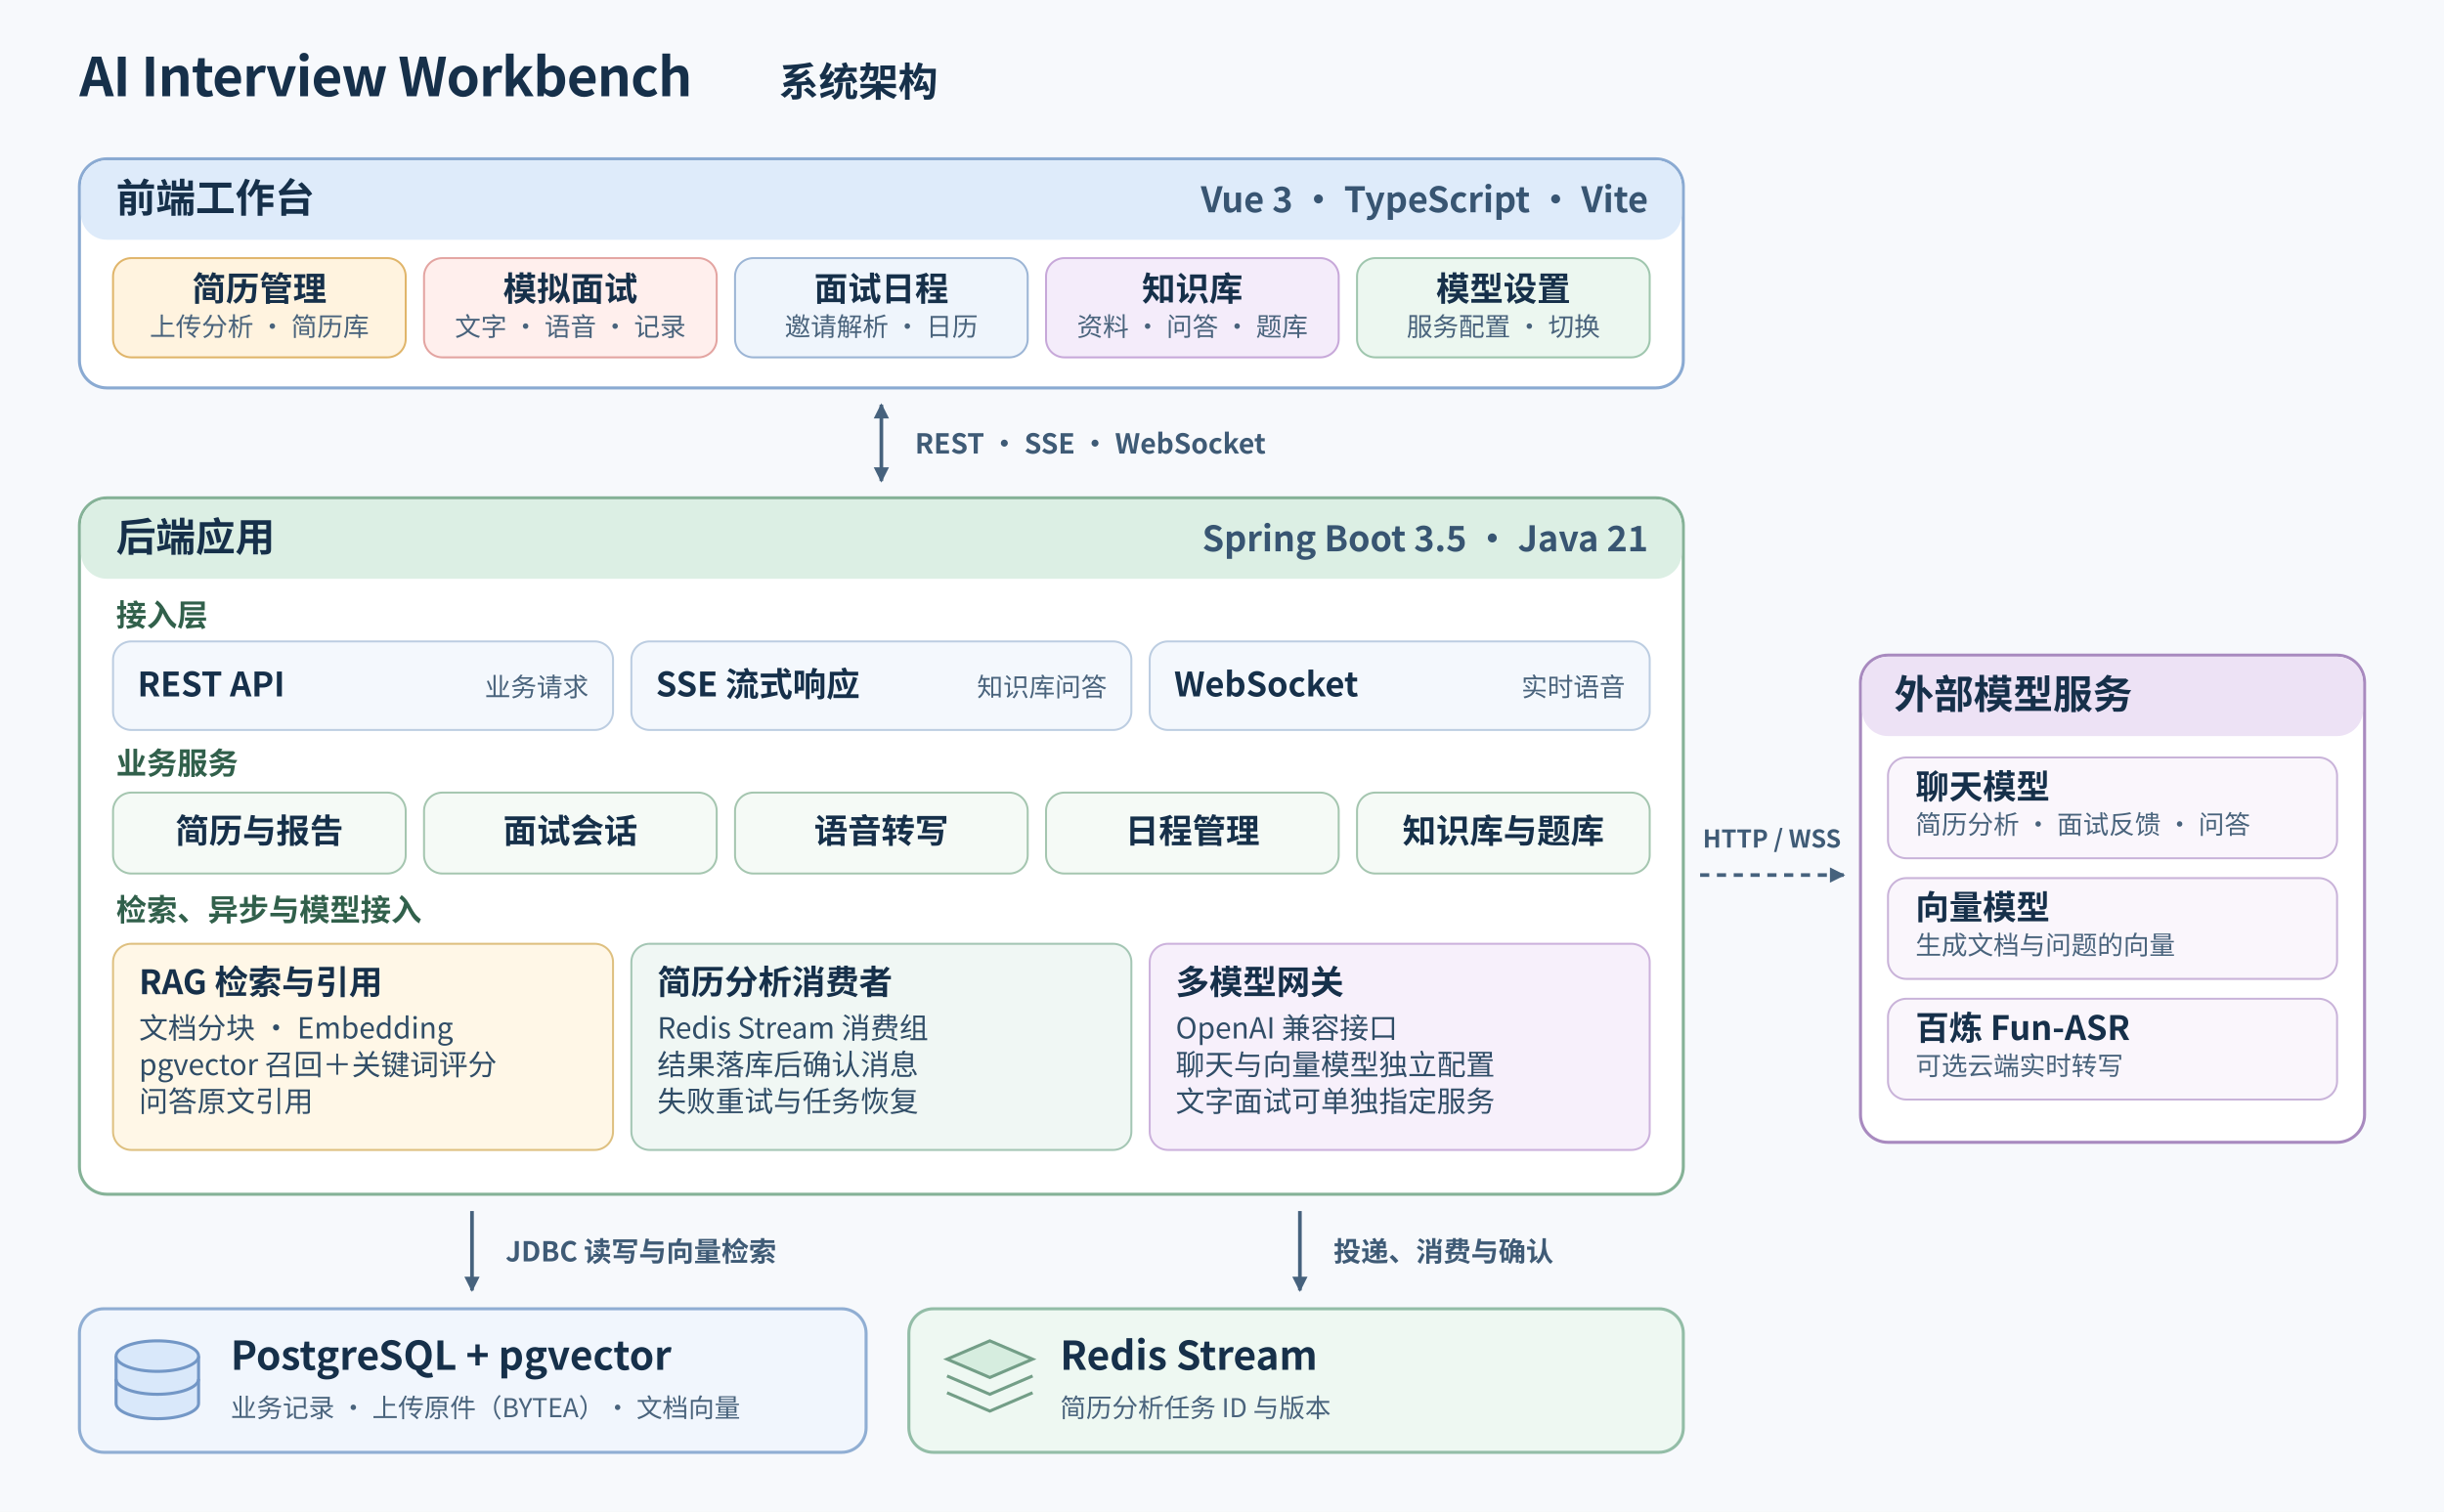
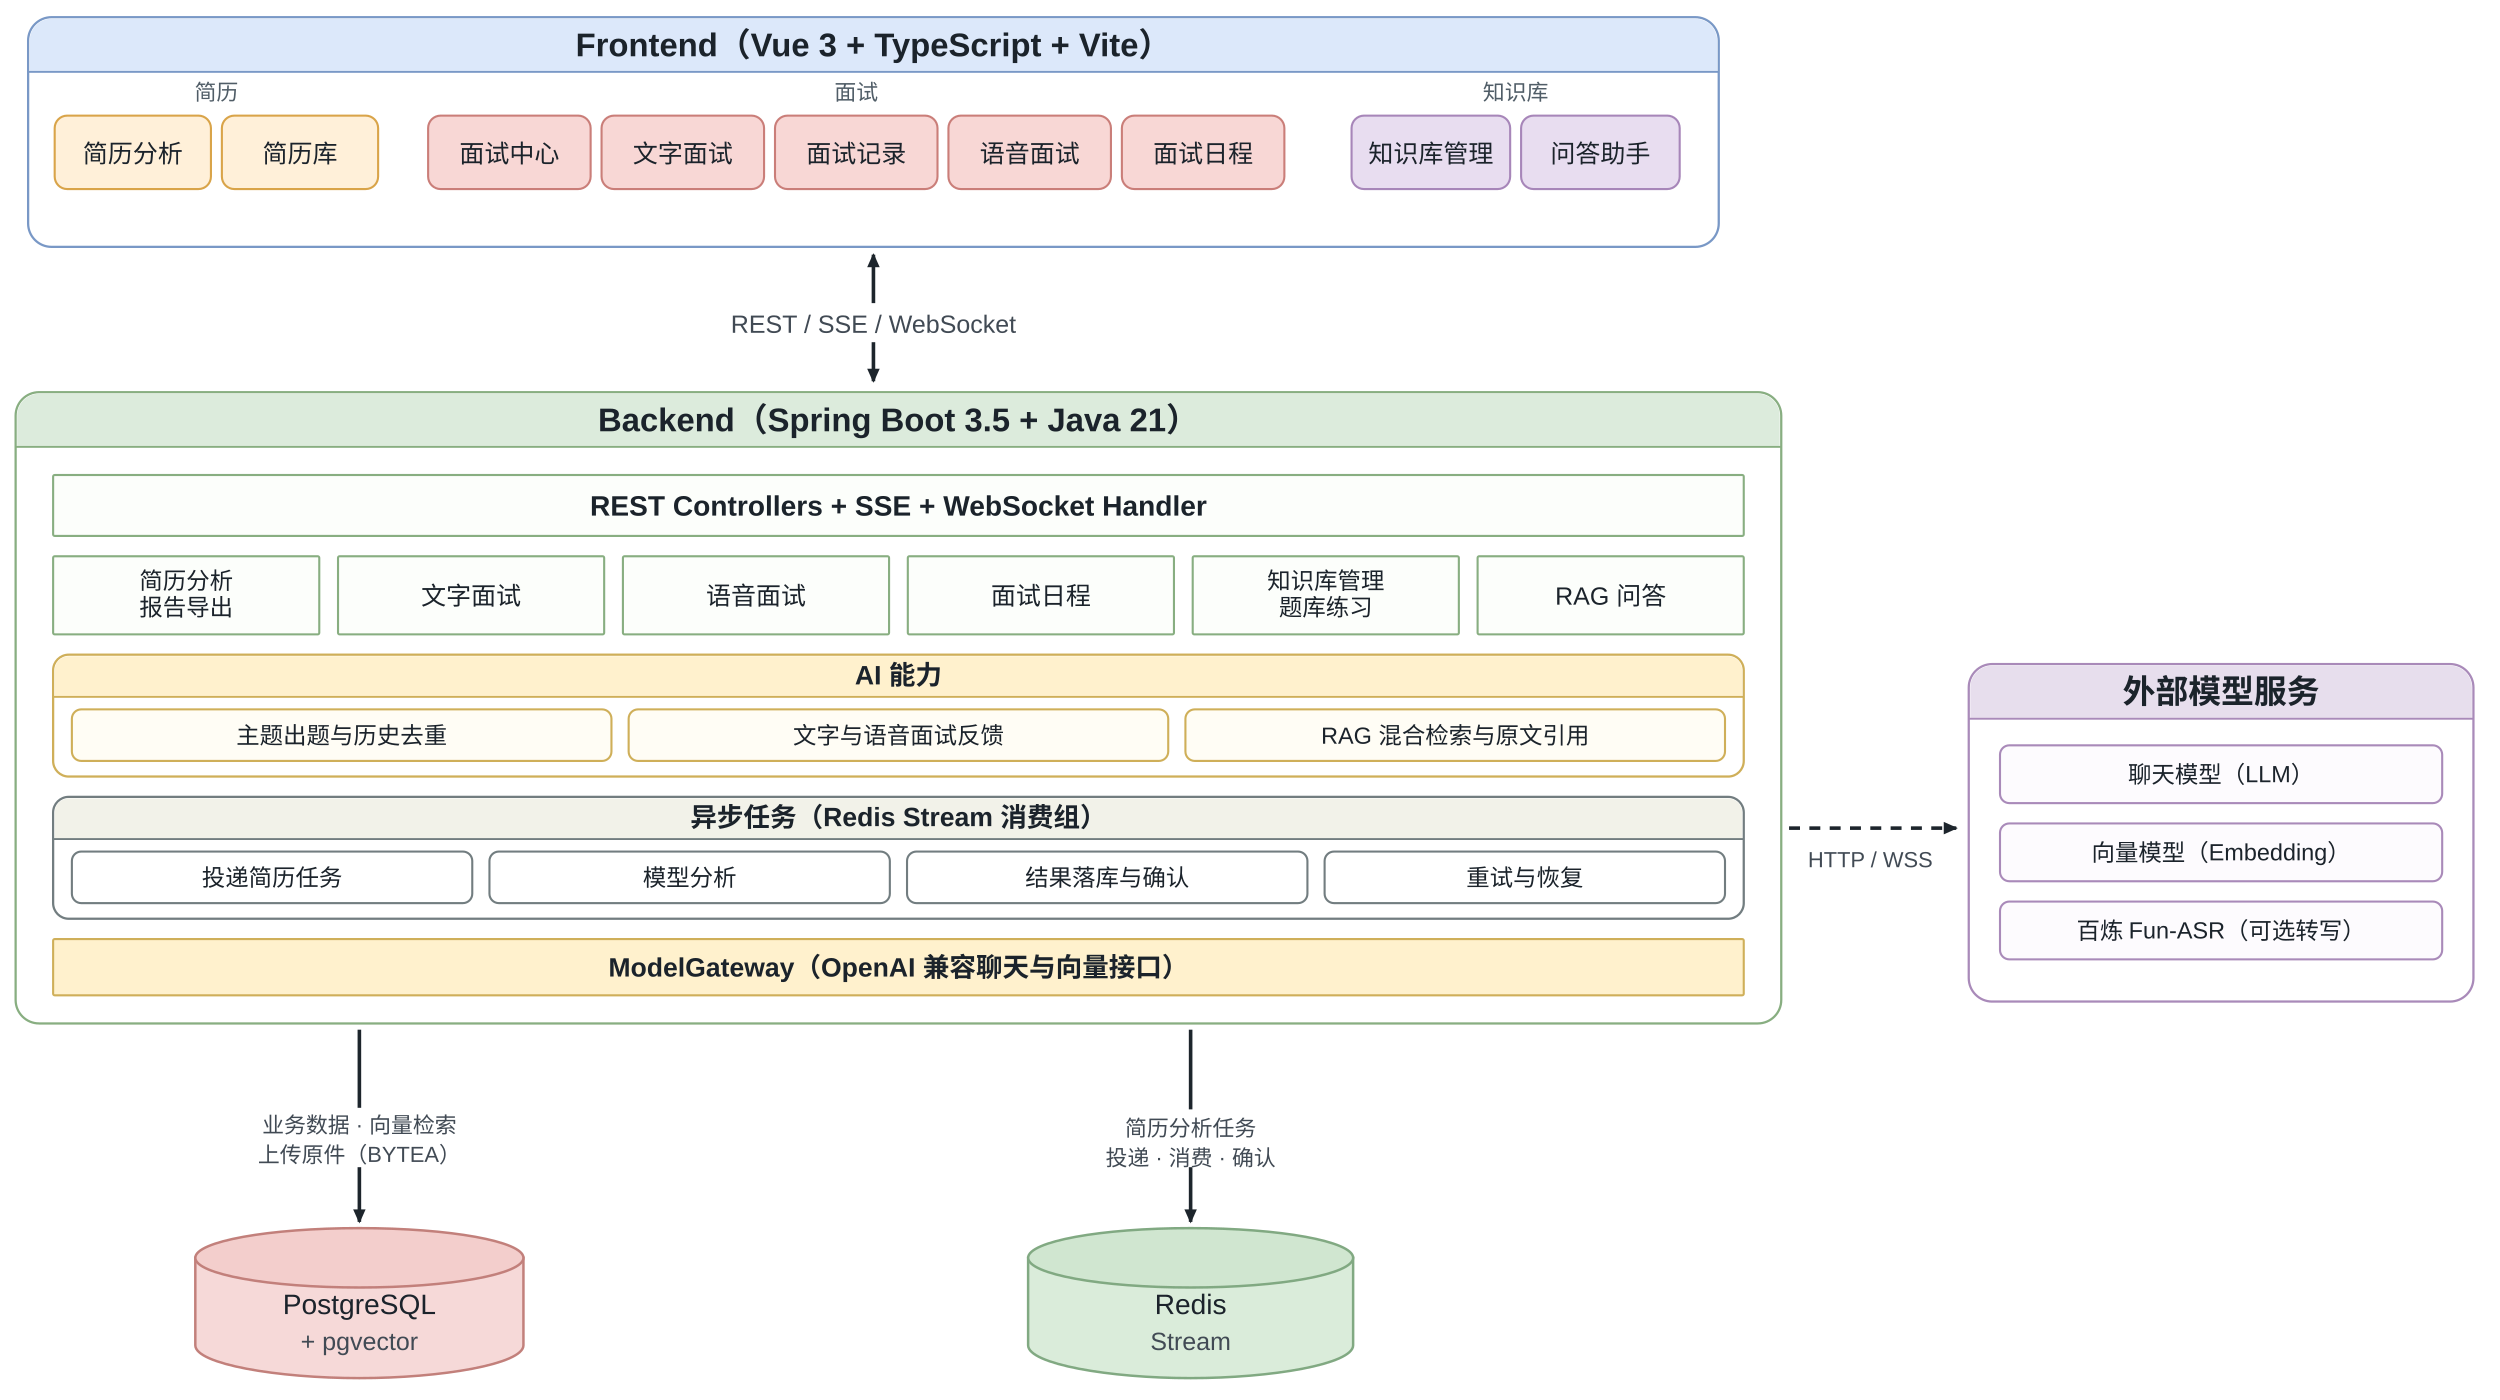
- <svg xmlns="http://www.w3.org/2000/svg" width="1600" height="990" viewBox="0 0 1600 990" role="img" aria-labelledby="title desc">
+ <svg xmlns="http://www.w3.org/2000/svg" width="1600" height="896" viewBox="0 0 1600 896" role="img" aria-labelledby="title desc">
  <defs>
-     <marker id="arrow" markerWidth="12" markerHeight="12" refX="9" refY="5" orient="auto-start-reverse" markerUnits="userSpaceOnUse">
-       <path d="M0 0 10 5 0 10Z" fill="#46627d" />
+     <marker id="arrow" markerWidth="10" markerHeight="10" refX="8" refY="4" orient="auto-start-reverse" markerUnits="userSpaceOnUse">
+       <path d="M0 0 9 4 0 8Z" fill="#1d252c" />
    </marker>
  </defs>
  <style>
-     text { font-family: "PingFang SC", "Microsoft YaHei", "Noto Sans CJK SC", sans-serif; fill: #16304a; }
-     .canvas { fill: #f7f9fc; }
-     .title { font-size: 35px; font-weight: 750; letter-spacing: -.5px; }
-     .heading { font-size: 26px; font-weight: 700; }
-     .section-title { font-size: 20px; font-weight: 700; fill: #31604b; }
-     .meta { font-size: 23px; font-weight: 550; fill: #385572; }
-     .tile-title { font-size: 22px; font-weight: 690; }
-     .tile-sub { font-size: 17px; fill: #49637c; }
-     .body { font-size: 19px; fill: #304d67; }
-     .protocol { font-size: 18px; font-weight: 600; fill: #3f5b76; }
-     .small { font-size: 16px; }
-     .panel { fill: #fff; stroke-width: 2; }
-     .tile { stroke-width: 1.3; }
-     .frontend-panel { stroke: #8aaad2; }
-     .front-band { fill: #deebfa; }
-     .backend-panel { stroke: #85b297; }
-     .back-band { fill: #dcefe4; }
-     .cloud-panel { stroke: #a88abf; }
-     .cloud-band { fill: #ede2f5; }
-     .warm { fill: #fff3df; stroke: #e0b56a; }
-     .rose { fill: #ffefed; stroke: #e3a4a1; }
-     .blue { fill: #eff5fc; stroke: #9cb5d5; }
-     .purple { fill: #f4ecfa; stroke: #c7a8d9; }
-     .green { fill: #ecf7f0; stroke: #9fc6ae; }
-     .ingress { fill: #f4f8fd; stroke: #bccde1; }
-     .service { fill: #f5faf6; stroke: #a5c6b0; }
-     .ability { fill: #fff7e7; stroke: #dec080; }
-     .queue { fill: #f0f7f4; stroke: #a4c6b4; }
-     .model { fill: #f7f0fb; stroke: #ccb2dc; }
-     .cloud { fill: #faf6fc; stroke: #c9b3d9; }
-     .database-tile { fill: #f1f6fd; stroke: #90aed3; }
-     .database-icon { fill: #d9e8fa; stroke: #7397c6; stroke-width: 2; }
-     .redis-tile { fill: #eef8f2; stroke: #93bda7; }
-     .redis-icon { fill: #d6eddf; stroke: #739e87; stroke-width: 2; }
-     .wire { fill: none; stroke: #46627d; stroke-width: 2.4; }
-     .dashed { stroke-dasharray: 6 5; }
+     text { font-family: Arial, "PingFang SC", "Microsoft YaHei", "Noto Sans CJK SC", sans-serif; fill: #1b232b; }
+     .canvas { fill: #fff; }
+     .layer-title { font-size: 21px; font-weight: 700; }
+     .row-title { font-size: 18px; font-weight: 550; }
+     .group-label { fill: #505d67; font-size: 14px; }
+     .group-title { font-size: 17px; font-weight: 700; }
+     .part { font-size: 16px; }
+     .small { font-size: 15px; }
+     .protocol { fill: #414a54; font-size: 16px; }
+     .protocol.small { font-size: 14px; }
+     .outline { fill: #fff; stroke-width: 1.45; }
+     .tile { stroke-width: 1.35; }
+     .rule { fill: none; stroke-width: 1.2; }
+     .front { stroke: #7998c6; }
+     .front-header { fill: #dce8fa; }
+     .resume { fill: #fff0d9; stroke: #d9a449; }
+     .interview { fill: #f8d7d5; stroke: #ca7e79; }
+     .knowledge { fill: #e8ddf0; stroke: #a786b9; }
+     .back, .service { stroke: #88ae81; }
+     .back-header { fill: #dcebdc; }
+     .service { fill: #fcfefb; }
+     .capabilities, .gateway { stroke: #cfaf59; }
+     .capabilities-header, .gateway { fill: #fff1cd; }
+     .tile.capabilities { fill: #fffdf5; }
+     .worker { stroke: #727d80; }
+     .worker-header { fill: #f2f2e9; }
+     .tile.worker { fill: #fff; }
+     .external { stroke: #a98ab9; }
+     .external-header { fill: #e7deed; }
+     .tile.external { fill: #fdfbfe; }
+     .wire { fill: none; stroke: #1d252c; stroke-width: 2.3; }
+     .dashed { stroke-dasharray: 7 6; }
+     .cylinder { stroke-width: 1.6; }
+     .postgres { fill: #f6d9d8; stroke: #c2807b; }
+     .postgres-top { fill: #f3cecc; stroke: #c2807b; }
+     .redis { fill: #daecda; stroke: #81a982; }
+     .redis-top { fill: #d0e6d0; stroke: #81a982; }
+     .storage-title { font-size: 18px; }
+     .storage-sub { font-size: 16px; fill: #414a54; }
  </style>
-   <rect x="0" y="0" width="1600" height="990" rx="0" class="canvas" />
-   <text x="52" y="63" class="title" text-anchor="start">AI Interview Workbench</text>
-   <text x="510" y="63" class="heading" text-anchor="start">系统架构</text>
+   <rect x="0" y="0" width="1600" height="896" rx="0" class="canvas" />
  <g id="frontend">
-     <rect x="52" y="104" width="1050" height="150" rx="18" class="panel frontend-panel" />
-     <rect x="53" y="105" width="1048" height="52" rx="17" class="front-band" />
-     <text x="76" y="139" class="heading" text-anchor="start">前端工作台</text>
-     <text x="1079" y="139" class="meta" text-anchor="end">Vue 3 · TypeScript · Vite</text>
-     <rect x="74" y="169" width="191.6" height="65" rx="12" class="tile warm" />
-     <text x="169.8" y="197" class="tile-title" text-anchor="middle">简历管理</text>
-     <text x="169.8" y="220" class="tile-sub" text-anchor="middle">上传分析 · 简历库</text>
-     <rect x="277.6" y="169" width="191.6" height="65" rx="12" class="tile rose" />
-     <text x="373.4" y="197" class="tile-title" text-anchor="middle">模拟面试</text>
-     <text x="373.4" y="220" class="tile-sub" text-anchor="middle">文字 · 语音 · 记录</text>
-     <rect x="481.2" y="169" width="191.6" height="65" rx="12" class="tile blue" />
-     <text x="577" y="197" class="tile-title" text-anchor="middle">面试日程</text>
-     <text x="577" y="220" class="tile-sub" text-anchor="middle">邀请解析 · 日历</text>
-     <rect x="684.8" y="169" width="191.6" height="65" rx="12" class="tile purple" />
-     <text x="780.6" y="197" class="tile-title" text-anchor="middle">知识库</text>
-     <text x="780.6" y="220" class="tile-sub" text-anchor="middle">资料 · 问答 · 题库</text>
-     <rect x="888.4" y="169" width="191.6" height="65" rx="12" class="tile green" />
-     <text x="984.2" y="197" class="tile-title" text-anchor="middle">模型设置</text>
-     <text x="984.2" y="220" class="tile-sub" text-anchor="middle">服务配置 · 切换</text>
+     <rect x="18" y="11" width="1082" height="147" rx="15" class="outline front" />
+     <path d="M33 12h1052a14 14 0 0 1 14 14v20H19v-20a14 14 0 0 1 14 -14Z" class="front-header" />
+     <path d="M18 46H1100" class="rule front" />
+     <text x="559" y="36" class="layer-title" text-anchor="middle">Frontend（Vue 3 + TypeScript + Vite）</text>
+     <g id="frontend-resume">
+       <text x="138.5" y="64" class="group-label" text-anchor="middle">简历</text>
+       <rect x="35" y="74" width="100" height="47" rx="8" class="tile resume" />
+       <text x="85" y="104" class="part" text-anchor="middle">简历分析</text>
+       <rect x="142" y="74" width="100" height="47" rx="8" class="tile resume" />
+       <text x="192" y="104" class="part" text-anchor="middle">简历库</text>
+     </g>
+     <g id="frontend-interview">
+       <text x="548" y="64" class="group-label" text-anchor="middle">面试</text>
+       <rect x="274" y="74" width="104" height="47" rx="8" class="tile interview" />
+       <text x="326" y="104" class="part" text-anchor="middle">面试中心</text>
+       <rect x="385" y="74" width="104" height="47" rx="8" class="tile interview" />
+       <text x="437" y="104" class="part" text-anchor="middle">文字面试</text>
+       <rect x="496" y="74" width="104" height="47" rx="8" class="tile interview" />
+       <text x="548" y="104" class="part" text-anchor="middle">面试记录</text>
+       <rect x="607" y="74" width="104" height="47" rx="8" class="tile interview" />
+       <text x="659" y="104" class="part" text-anchor="middle">语音面试</text>
+       <rect x="718" y="74" width="104" height="47" rx="8" class="tile interview" />
+       <text x="770" y="104" class="part" text-anchor="middle">面试日程</text>
+     </g>
+     <g id="frontend-knowledge">
+       <text x="970" y="64" class="group-label" text-anchor="middle">知识库</text>
+       <rect x="865" y="74" width="101.5" height="47" rx="8" class="tile knowledge" />
+       <text x="915.75" y="104" class="part" text-anchor="middle">知识库管理</text>
+       <rect x="973.5" y="74" width="101.5" height="47" rx="8" class="tile knowledge" />
+       <text x="1024.25" y="104" class="part" text-anchor="middle">问答助手</text>
+     </g>
  </g>
-   <g id="frontend-backend">
-     <path d="M577 265V315" class="wire" marker-start="url(#arrow)" marker-end="url(#arrow)" />
-     <text x="599" y="297" class="protocol" text-anchor="start">REST · SSE · WebSocket</text>
+   <g id="browser-transport">
+     <path d="M559 163V244" class="wire" marker-start="url(#arrow)" marker-end="url(#arrow)" />
+     <rect x="398" y="194" width="322" height="25" rx="0" class="canvas" />
+     <text x="559" y="213" class="protocol" text-anchor="middle">REST / SSE / WebSocket</text>
  </g>
  <g id="backend">
-     <rect x="52" y="326" width="1050" height="456" rx="18" class="panel backend-panel" />
-     <rect x="53" y="327" width="1048" height="52" rx="17" class="back-band" />
-     <text x="76" y="361" class="heading" text-anchor="start">后端应用</text>
-     <text x="1079" y="361" class="meta" text-anchor="end">Spring Boot 3.5 · Java 21</text>
-     <text x="76" y="410" class="section-title" text-anchor="start">接入层</text>
-     <rect x="74" y="420" width="327.333" height="58" rx="12" class="tile ingress" />
-     <text x="90" y="456" class="tile-title" text-anchor="start">REST API</text>
-     <text x="385.333" y="456" class="tile-sub" text-anchor="end">业务请求</text>
-     <rect x="413.333" y="420" width="327.333" height="58" rx="12" class="tile ingress" />
-     <text x="429.333" y="456" class="tile-title" text-anchor="start">SSE 流式响应</text>
-     <text x="724.667" y="456" class="tile-sub" text-anchor="end">知识库问答</text>
-     <rect x="752.667" y="420" width="327.333" height="58" rx="12" class="tile ingress" />
-     <text x="768.667" y="456" class="tile-title" text-anchor="start">WebSocket</text>
-     <text x="1064" y="456" class="tile-sub" text-anchor="end">实时语音</text>
-     <text x="76" y="507" class="section-title" text-anchor="start">业务服务</text>
-     <rect x="74" y="519" width="191.6" height="53" rx="12" class="tile service" />
-     <text x="169.8" y="552" class="tile-title" text-anchor="middle">简历与报告</text>
-     <rect x="277.6" y="519" width="191.6" height="53" rx="12" class="tile service" />
-     <text x="373.4" y="552" class="tile-title" text-anchor="middle">面试会话</text>
-     <rect x="481.2" y="519" width="191.6" height="53" rx="12" class="tile service" />
-     <text x="577" y="552" class="tile-title" text-anchor="middle">语音转写</text>
-     <rect x="684.8" y="519" width="191.6" height="53" rx="12" class="tile service" />
-     <text x="780.6" y="552" class="tile-title" text-anchor="middle">日程管理</text>
-     <rect x="888.4" y="519" width="191.6" height="53" rx="12" class="tile service" />
-     <text x="984.2" y="552" class="tile-title" text-anchor="middle">知识库与题库</text>
-     <text x="76" y="603" class="section-title" text-anchor="start">检索、异步与模型接入</text>
-     <rect x="74" y="618" width="327.333" height="135" rx="12" class="tile ability" />
-     <text x="91" y="651" class="tile-title" text-anchor="start">RAG 检索与引用</text>
-     <text x="91" y="680" class="body" text-anchor="start">文档分块 · Embedding</text>
-     <text x="91" y="704" class="body" text-anchor="start">pgvector 召回＋关键词评分</text>
-     <text x="91" y="728" class="body" text-anchor="start">问答原文引用</text>
-     <rect x="413.333" y="618" width="327.333" height="135" rx="12" class="tile queue" />
-     <text x="430.333" y="651" class="tile-title" text-anchor="start">简历分析消费者</text>
-     <text x="430.333" y="680" class="body" text-anchor="start">Redis Stream 消费组</text>
-     <text x="430.333" y="704" class="body" text-anchor="start">结果落库后确认消息</text>
-     <text x="430.333" y="728" class="body" text-anchor="start">失败重试与任务恢复</text>
-     <rect x="752.667" y="618" width="327.333" height="135" rx="12" class="tile model" />
-     <text x="769.667" y="651" class="tile-title" text-anchor="start">多模型网关</text>
-     <text x="769.667" y="680" class="body" text-anchor="start">OpenAI 兼容接口</text>
-     <text x="769.667" y="704" class="body" text-anchor="start">聊天与向量模型独立配置</text>
-     <text x="769.667" y="728" class="body" text-anchor="start">文字面试可单独指定服务</text>
+     <rect x="10" y="251" width="1130" height="404" rx="15" class="outline back" />
+     <path d="M25 252h1100a14 14 0 0 1 14 14v20H11v-20a14 14 0 0 1 14 -14Z" class="back-header" />
+     <path d="M10 286H1140" class="rule back" />
+     <text x="575" y="276" class="layer-title" text-anchor="middle">Backend（Spring Boot 3.5 + Java 21）</text>
+     <rect x="34" y="304" width="1082" height="39" rx="1" class="tile service" />
+     <text x="575" y="330" class="row-title" text-anchor="middle">REST Controllers + SSE + WebSocket Handler</text>
+     <rect x="34" y="356" width="170.333" height="50" rx="1" class="tile service" />
+     <text x="119.167" y="377" class="part small" text-anchor="middle">简历分析</text>
+     <text x="119.167" y="394" class="part small" text-anchor="middle">报告导出</text>
+     <rect x="216.333" y="356" width="170.333" height="50" rx="1" class="tile service" />
+     <text x="301.5" y="387" class="part" text-anchor="middle">文字面试</text>
+     <rect x="398.667" y="356" width="170.333" height="50" rx="1" class="tile service" />
+     <text x="483.833" y="387" class="part" text-anchor="middle">语音面试</text>
+     <rect x="581" y="356" width="170.333" height="50" rx="1" class="tile service" />
+     <text x="666.167" y="387" class="part" text-anchor="middle">面试日程</text>
+     <rect x="763.333" y="356" width="170.333" height="50" rx="1" class="tile service" />
+     <text x="848.5" y="377" class="part small" text-anchor="middle">知识库管理</text>
+     <text x="848.5" y="394" class="part small" text-anchor="middle">题库练习</text>
+     <rect x="945.667" y="356" width="170.333" height="50" rx="1" class="tile service" />
+     <text x="1030.833" y="387" class="part" text-anchor="middle">RAG 问答</text>
+     <g id="ai-capabilities">
+       <rect x="34" y="419" width="1082" height="78" rx="10" class="outline capabilities" />
+       <path d="M44 420h1062a9 9 0 0 1 9 9v17H35v-17a9 9 0 0 1 9 -9Z" class="capabilities-header" />
+       <path d="M34 446H1116" class="rule capabilities" />
+       <text x="575" y="438" class="group-title" text-anchor="middle">AI 能力</text>
+       <rect x="46" y="454" width="345.333" height="33" rx="6" class="tile capabilities" />
+       <text x="218.667" y="476" class="part small" text-anchor="middle">主题出题与历史去重</text>
+       <rect x="402.333" y="454" width="345.333" height="33" rx="6" class="tile capabilities" />
+       <text x="575" y="476" class="part small" text-anchor="middle">文字与语音面试反馈</text>
+       <rect x="758.667" y="454" width="345.333" height="33" rx="6" class="tile capabilities" />
+       <text x="931.333" y="476" class="part small" text-anchor="middle">RAG 混合检索与原文引用</text>
+     </g>
+     <g id="async-workers">
+       <rect x="34" y="510" width="1082" height="78" rx="10" class="outline worker" />
+       <path d="M44 511h1062a9 9 0 0 1 9 9v17H35v-17a9 9 0 0 1 9 -9Z" class="worker-header" />
+       <path d="M34 537H1116" class="rule worker" />
+       <text x="575" y="529" class="group-title" text-anchor="middle">异步任务（Redis Stream 消费组）</text>
+       <rect x="46" y="545" width="256.25" height="33" rx="6" class="tile worker" />
+       <text x="174.125" y="567" class="part small" text-anchor="middle">投递简历任务</text>
+       <rect x="313.25" y="545" width="256.25" height="33" rx="6" class="tile worker" />
+       <text x="441.375" y="567" class="part small" text-anchor="middle">模型分析</text>
+       <rect x="580.5" y="545" width="256.25" height="33" rx="6" class="tile worker" />
+       <text x="708.625" y="567" class="part small" text-anchor="middle">结果落库与确认</text>
+       <rect x="847.75" y="545" width="256.25" height="33" rx="6" class="tile worker" />
+       <text x="975.875" y="567" class="part small" text-anchor="middle">重试与恢复</text>
+     </g>
+     <rect x="34" y="601" width="1082" height="36" rx="1" class="tile gateway" />
+     <text x="575" y="625" class="group-title" text-anchor="middle">ModelGateway（OpenAI 兼容聊天与向量接口）</text>
  </g>
-   <g id="external-link">
-     <path d="M1113 573H1207" class="wire dashed" marker-end="url(#arrow)" />
-     <text x="1160" y="555" class="protocol small" text-anchor="middle">HTTP / WSS</text>
+   <g id="model-transport">
+     <path d="M1145 530H1252" class="wire dashed" marker-end="url(#arrow)" />
+     <text x="1197" y="555" class="protocol small" text-anchor="middle">HTTP / WSS</text>
  </g>
  <g id="external-models">
-     <rect x="1218" y="429" width="330" height="319" rx="18" class="panel cloud-panel" />
-     <rect x="1219" y="430" width="328" height="52" rx="17" class="cloud-band" />
-     <text x="1240" y="464" class="heading" text-anchor="start">外部模型服务</text>
-     <rect x="1236" y="496" width="294" height="66" rx="12" class="tile cloud" />
-     <text x="1254" y="523" class="tile-title" text-anchor="start">聊天模型</text>
-     <text x="1254" y="546" class="tile-sub" text-anchor="start">简历分析 · 面试反馈 · 问答</text>
-     <rect x="1236" y="575" width="294" height="66" rx="12" class="tile cloud" />
-     <text x="1254" y="602" class="tile-title" text-anchor="start">向量模型</text>
-     <text x="1254" y="625" class="tile-sub" text-anchor="start">生成文档与问题的向量</text>
-     <rect x="1236" y="654" width="294" height="66" rx="12" class="tile cloud" />
-     <text x="1254" y="681" class="tile-title" text-anchor="start">百炼 Fun-ASR</text>
-     <text x="1254" y="704" class="tile-sub" text-anchor="start">可选云端实时转写</text>
+     <rect x="1260" y="425" width="323" height="216" rx="15" class="outline external" />
+     <path d="M1275 426h293a14 14 0 0 1 14 14v20H1261v-20a14 14 0 0 1 14 -14Z" class="external-header" />
+     <path d="M1260 460H1583" class="rule external" />
+     <text x="1421.5" y="450" class="layer-title" text-anchor="middle">外部模型服务</text>
+     <rect x="1280" y="477" width="283" height="37" rx="6" class="tile external" />
+     <text x="1421.5" y="501" class="part small" text-anchor="middle">聊天模型（LLM）</text>
+     <rect x="1280" y="527" width="283" height="37" rx="6" class="tile external" />
+     <text x="1421.5" y="551" class="part small" text-anchor="middle">向量模型（Embedding）</text>
+     <rect x="1280" y="577" width="283" height="37" rx="6" class="tile external" />
+     <text x="1421.5" y="601" class="part small" text-anchor="middle">百炼 Fun-ASR（可选转写）</text>
  </g>
-   <g id="data-links">
-     <path d="M309 793V845" class="wire" marker-end="url(#arrow)" />
-     <text x="331" y="826" class="protocol" text-anchor="start">JDBC 读写与向量检索</text>
-     <path d="M851 793V845" class="wire" marker-end="url(#arrow)" />
-     <text x="873" y="826" class="protocol" text-anchor="start">投递、消费与确认</text>
+   <g id="persistence-links">
+     <path d="M230 659V782" class="wire" marker-end="url(#arrow)" />
+     <rect x="121" y="709" width="218" height="38" rx="0" class="canvas" />
+     <text x="230" y="725" class="protocol small" text-anchor="middle">业务数据 · 向量检索</text>
+     <text x="230" y="744" class="protocol small" text-anchor="middle">上传原件（BYTEA）</text>
+     <path d="M762 659V782" class="wire" marker-end="url(#arrow)" />
+     <rect x="665" y="710" width="194" height="37" rx="0" class="canvas" />
+     <text x="762" y="727" class="protocol small" text-anchor="middle">简历分析任务</text>
+     <text x="762" y="746" class="protocol small" text-anchor="middle">投递 · 消费 · 确认</text>
  </g>
  <g id="postgresql">
-     <rect x="52" y="857" width="515" height="94" rx="16" class="panel database-tile" />
-     <g transform="translate(74 875)" class="database-icon">
-       <path d="M2 13v31c0 5.5 12 10 27 10s27-4.5 27-10V13" />
-       <ellipse cx="29" cy="13" rx="27" ry="10" />
-       <path d="M2 28c0 5.5 12 10 27 10s27-4.5 27-10" fill="none" />
-     </g>
-     <text x="151" y="897" class="heading" text-anchor="start">PostgreSQL + pgvector</text>
-     <text x="151" y="928" class="tile-sub" text-anchor="start">业务记录 · 上传原件（BYTEA）· 文档向量</text>
+     <path d="M125 805V861c0 12 52.5 21 105 21s105 -9 105 -21v-56Z" class="cylinder postgres" />
+     <ellipse cx="230" cy="805" rx="105" ry="19" class="cylinder postgres-top" />
+     <text x="230" y="841" class="storage-title" text-anchor="middle">PostgreSQL</text>
+     <text x="230" y="864" class="storage-sub" text-anchor="middle">+ pgvector</text>
  </g>
  <g id="redis">
-     <rect x="595" y="857" width="507" height="94" rx="16" class="panel redis-tile" />
-     <g transform="translate(618 873)" class="redis-icon">
-       <path d="M2 17 30 5l28 12-28 12z" />
-       <path d="m2 28 28 12 28-12M2 39l28 12 28-12" fill="none" />
-     </g>
-     <text x="694" y="897" class="heading" text-anchor="start">Redis Stream</text>
-     <text x="694" y="928" class="tile-sub" text-anchor="start">简历分析任务 ID 与版本</text>
+     <path d="M658 805V861c0 12 52 21 104 21s104 -9 104 -21v-56Z" class="cylinder redis" />
+     <ellipse cx="762" cy="805" rx="104" ry="19" class="cylinder redis-top" />
+     <text x="762" y="841" class="storage-title" text-anchor="middle">Redis</text>
+     <text x="762" y="864" class="storage-sub" text-anchor="middle">Stream</text>
  </g>
</svg>
